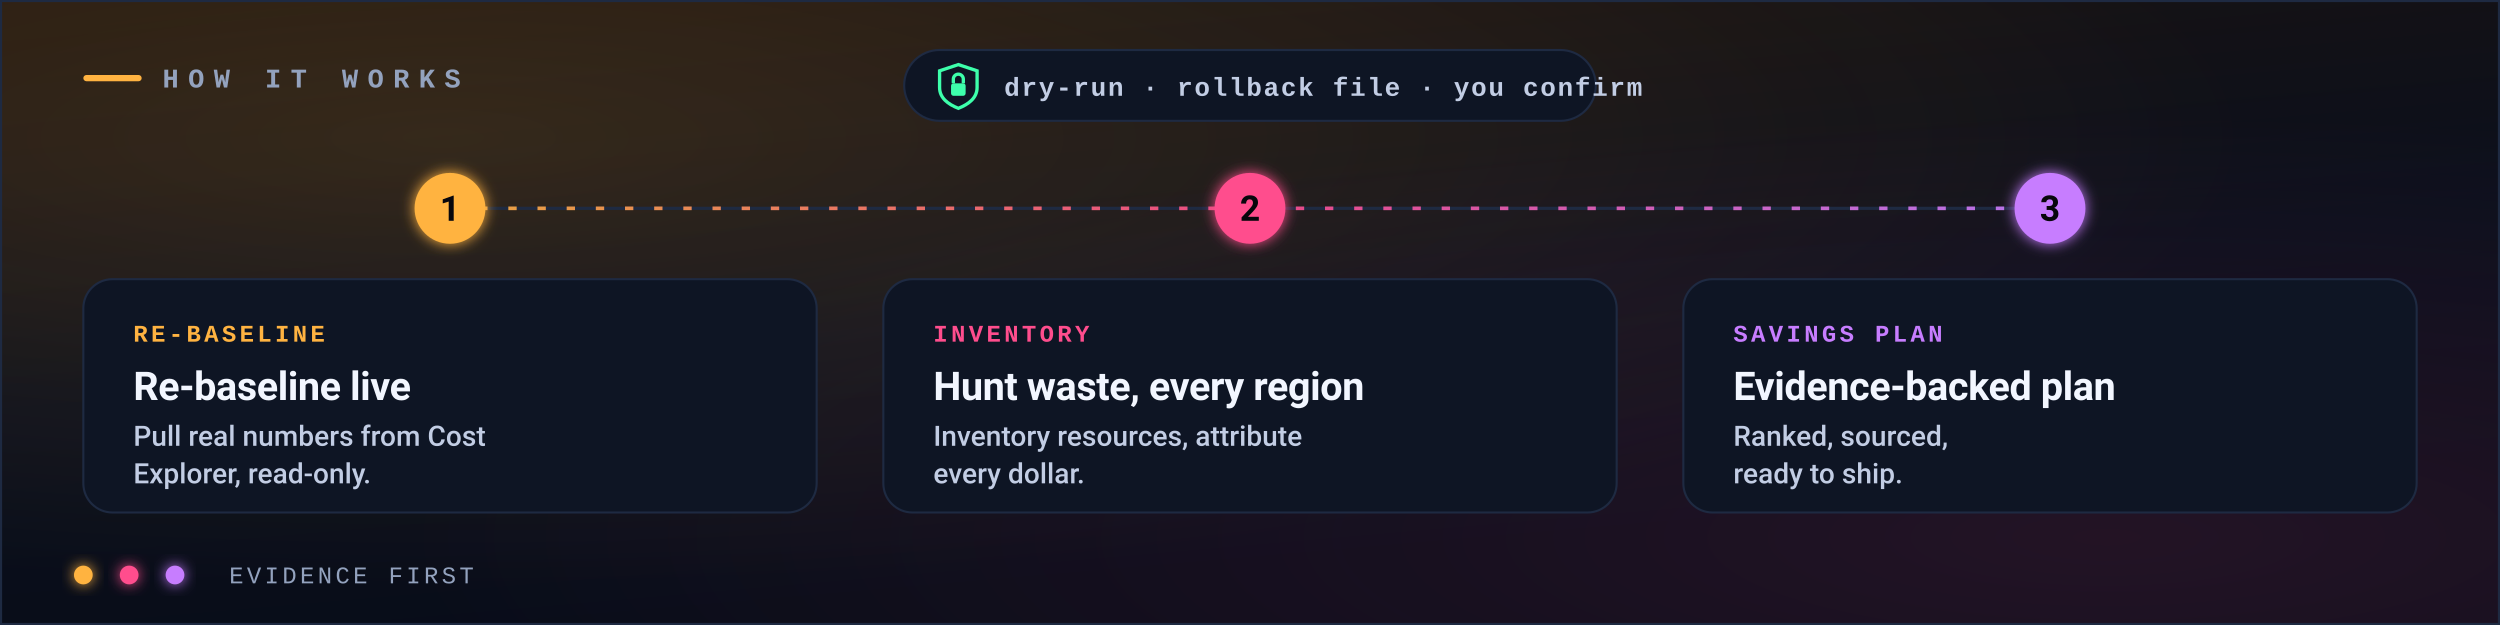
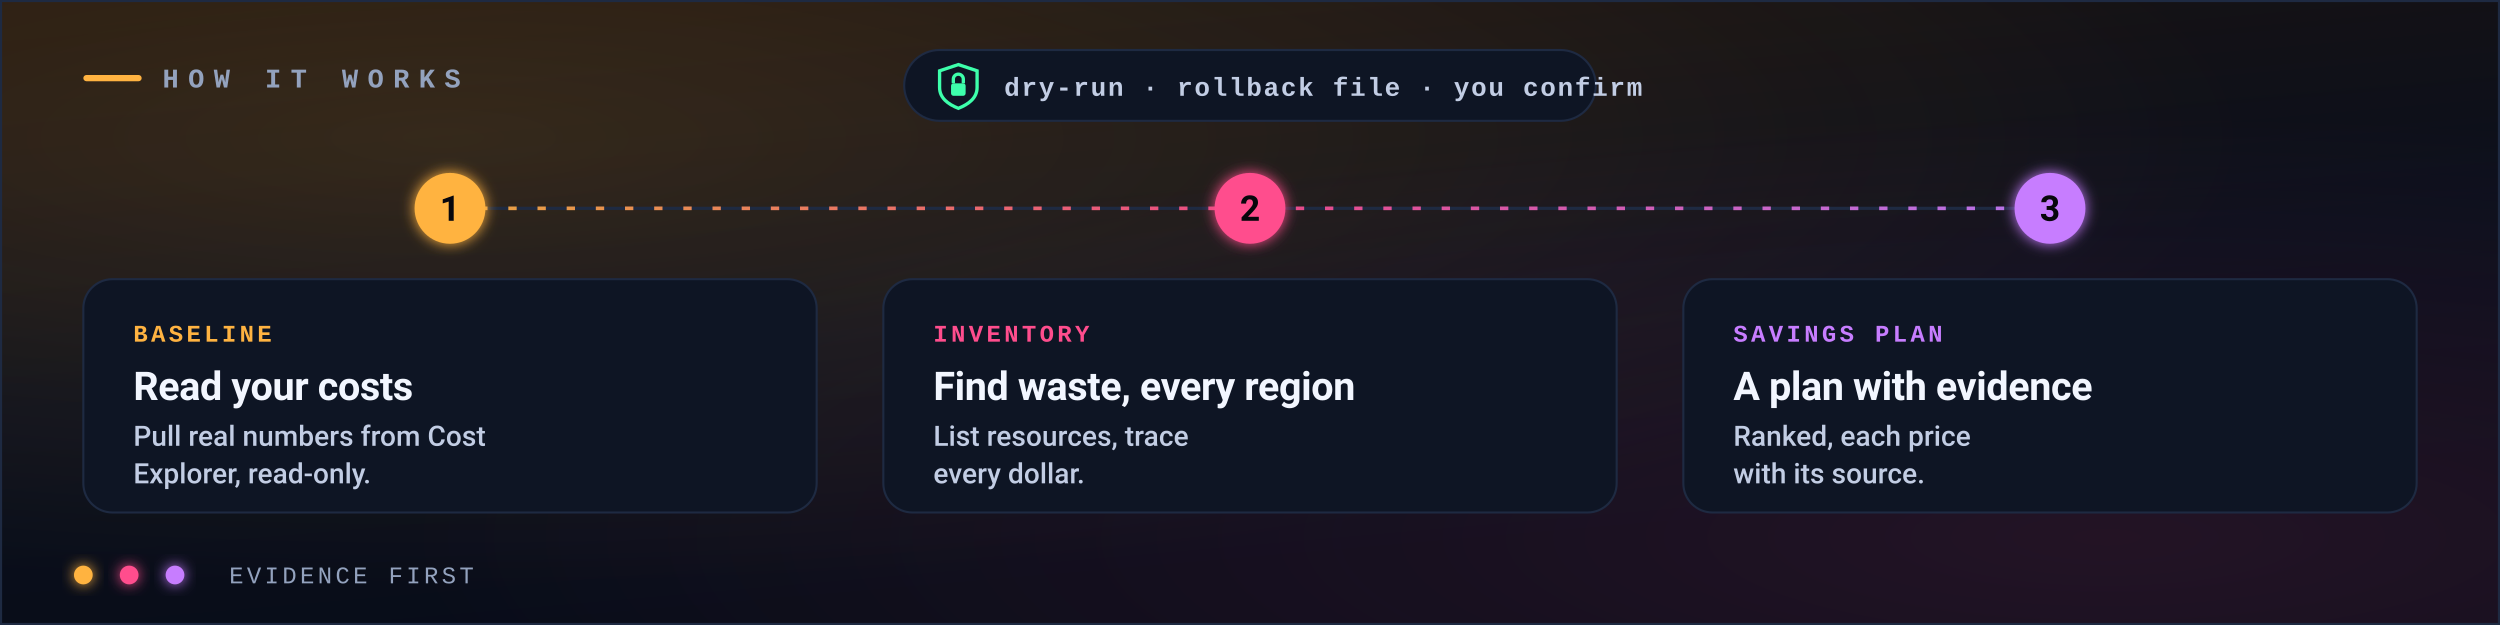
- <svg xmlns="http://www.w3.org/2000/svg" viewBox="0 0 1200 300" width="1200" height="300" fill="none" role="img" aria-label="How aws-cost-audit works: 1 re-baseline live spend from Cost Explorer, 2 hunt waste across every region, 3 ship an evidence-backed savings plan. Every action is gated, reversible, and you confirm.">
+ <svg xmlns="http://www.w3.org/2000/svg" viewBox="0 0 1200 300" width="1200" height="300" fill="none" role="img" aria-label="How aws-cost-audit works: 1 read your costs from Cost Explorer, 2 find waste in every enabled region, 3 a ranked savings plan, each price with its source. A change needs --apply, saves a rollback file, then asks you.">
  <defs>
    <linearGradient id="a-ground" x1="0" y1="0" x2="0.35" y2="1">
      <stop offset="0%" stop-color="#1C1410" />
      <stop offset="60%" stop-color="#0A0F1C" />
      <stop offset="100%" stop-color="#080C18" />
    </linearGradient>
    <linearGradient id="a-flow" gradientUnits="userSpaceOnUse" x1="216" y1="100" x2="984" y2="100">
      <stop offset="0%" stop-color="#FFB341" />
      <stop offset="50%" stop-color="#FF4D8D" />
      <stop offset="100%" stop-color="#C77DFF" />
    </linearGradient>
    <filter id="a-glow-sm" x="-60%" y="-60%" width="220%" height="220%">
      <feGaussianBlur stdDeviation="3.2" result="b" />
      <feMerge>
        <feMergeNode in="b" />
        <feMergeNode in="SourceGraphic" />
      </feMerge>
    </filter>
    <radialGradient id="v2-bloomA" cx="0.18" cy="0.22" r="0.72">
      <stop offset="0%" stop-color="#FFB341" stop-opacity="0.14" />
      <stop offset="100%" stop-color="#FFB341" stop-opacity="0" />
    </radialGradient>
    <radialGradient id="v2-bloomB" cx="0.84" cy="0.86" r="0.68">
      <stop offset="0%" stop-color="#FF4D8D" stop-opacity="0.11" />
      <stop offset="100%" stop-color="#FF4D8D" stop-opacity="0" />
    </radialGradient>
  </defs>
  <style>
    .disp { font-family: system-ui, -apple-system, 'Segoe UI', Roboto, 'Helvetica Neue', Arial, sans-serif; }
    .mono { font-family: ui-monospace, SFMono-Regular, 'SF Mono', Menlo, Consolas, 'Liberation Mono', monospace; }
    .num   { fill: #07070C; font-size: 17px; font-weight: 700; }
    .head  { fill: #F2F6FF; font-size: 19px; font-weight: 700; letter-spacing: -0.2px; }
    .body  { fill: #C2CDE4; font-size: 13.5px; font-weight: 500; }
    .eyebr { font-size: 11.5px; font-weight: 600; letter-spacing: 1.6px; }
    .kicker { font-size: 13px; font-weight: 600; letter-spacing: 4.5px; fill: #93A2BE; }
    .badge { fill: #C2CDE4; font-size: 12.5px; font-weight: 600; letter-spacing: 0.8px; }
    .tag   { font-size: 11.5px; letter-spacing: 1.6px; fill: #93A2BE; }

    @keyframes a-flowdash { to { stroke-dashoffset: -240; } }
    .flowline { animation: a-flowdash 14s linear infinite; }

    @keyframes a-rise { from { opacity: 0; transform: translateY(6px); } to { opacity: 1; transform: translateY(0); } }
    .row-1 { animation: a-rise 0.6s ease-out 0.4s both; }
    .row-2 { animation: a-rise 0.6s ease-out 0.9s both; }
    .row-3 { animation: a-rise 0.6s ease-out 1.4s both; }

    @keyframes a-pip { 0%,100% { opacity: 0.45; } 50% { opacity: 1; } }
    .d1 { animation: a-pip 5s ease-in-out infinite 0s; }
    .d2 { animation: a-pip 5s ease-in-out infinite 0.35s; }
    .d3 { animation: a-pip 5s ease-in-out infinite 0.7s; }

    @keyframes a-breathe { 0%,100% { opacity: 0.6; } 50% { opacity: 1; } }
    .badgepulse { animation: a-breathe 8s ease-in-out infinite; }

    @media (prefers-reduced-motion: reduce) {
      * { animation: none !important; }
    }
      @keyframes v2-breathe { 0%,100% { opacity:0.66; } 50% { opacity:1; } }
    .v2bloom { animation: v2-breathe 11s ease-in-out infinite; }
  </style>
  <rect width="1200" height="300" fill="url(#a-ground)" />
  <g class="v2bloom">
    <rect width="1200" height="300" fill="url(#v2-bloomA)" />
    <rect width="1200" height="300" fill="url(#v2-bloomB)" />
  </g>
  <rect x="0.5" y="0.5" width="1199" height="299" fill="none" stroke="#1E2A42" stroke-width="1" />
  <rect x="40" y="36" width="28" height="3" rx="1.5" fill="#FFB341" />
  <text class="mono kicker" x="78" y="42">HOW IT WORKS</text>
  <g class="badgepulse">
    <rect x="434" y="24" width="332" height="34" rx="17" fill="#0E1524" stroke="#1E2A42" />
    <g transform="translate(450,31)" stroke="#3DFFAB" stroke-width="1.6" fill="none">
      <path d="M10 0 L19 3 V11 C19 16 15 19 10 21 C5 19 1 16 1 11 V3 Z" />
      <rect x="6.5" y="9" width="7" height="6" rx="1.2" fill="#3DFFAB" stroke="none" />
      <path d="M7.6 9 V7 a2.4 2.4 0 0 1 4.8 0 V9" />
    </g>
    <text class="mono badge" x="482" y="46">dry-run · rollback file · you confirm</text>
  </g>
  <line x1="216" y1="100" x2="984" y2="100" stroke="#1E2A42" stroke-width="1.5" />
  <line class="flowline" x1="216" y1="100" x2="984" y2="100" stroke="url(#a-flow)" stroke-width="1.75" stroke-dasharray="4 10" opacity="0.9" />
  <g transform="translate(0,0)">
    <g class="row-1">
      <circle cx="216" cy="100" r="17" fill="#FFB341" filter="url(#a-glow-sm)" />
      <text class="disp num" x="216" y="106" text-anchor="middle">1</text>
      <rect x="40" y="134" width="352" height="112" rx="14" fill="#0E1524" stroke="#1E2A42" />
-       <text class="mono eyebr" x="64" y="164" fill="#FFB341">RE-BASELINE</text>
-       <text class="disp head" x="64" y="192">Re-baseline live</text>
+       <text class="mono eyebr" x="64" y="164" fill="#FFB341">BASELINE</text>
+       <text class="disp head" x="64" y="192">Read your costs</text>
      <text class="disp body" x="64" y="214">Pull real numbers from Cost</text>
      <text class="disp body" x="64" y="232">Explorer, read-only.</text>
    </g>
  </g>
  <g transform="translate(0,0)">
    <g class="row-2">
      <circle cx="600" cy="100" r="17" fill="#FF4D8D" filter="url(#a-glow-sm)" />
      <text class="disp num" x="600" y="106" text-anchor="middle">2</text>
      <rect x="424" y="134" width="352" height="112" rx="14" fill="#0E1524" stroke="#1E2A42" />
      <text class="mono eyebr" x="448" y="164" fill="#FF4D8D">INVENTORY</text>
-       <text class="disp head" x="448" y="192">Hunt waste, every region</text>
-       <text class="disp body" x="448" y="214">Inventory resources, attribute</text>
+       <text class="disp head" x="448" y="192">Find waste, every region</text>
+       <text class="disp body" x="448" y="214">List resources, trace</text>
      <text class="disp body" x="448" y="232">every dollar.</text>
    </g>
  </g>
  <g transform="translate(0,0)">
    <g class="row-3">
      <circle cx="984" cy="100" r="17" fill="#C77DFF" filter="url(#a-glow-sm)" />
      <text class="disp num" x="984" y="106" text-anchor="middle">3</text>
      <rect x="808" y="134" width="352" height="112" rx="14" fill="#0E1524" stroke="#1E2A42" />
      <text class="mono eyebr" x="832" y="164" fill="#C77DFF">SAVINGS PLAN</text>
-       <text class="disp head" x="832" y="192">Evidence-backed plan</text>
-       <text class="disp body" x="832" y="214">Ranked, sourced,</text>
-       <text class="disp body" x="832" y="232">ready to ship.</text>
+       <text class="disp head" x="832" y="192">A plan with evidence</text>
+       <text class="disp body" x="832" y="214">Ranked, each price</text>
+       <text class="disp body" x="832" y="232">with its source.</text>
    </g>
  </g>
  <g transform="translate(40,276)">
    <g class="d1">
      <circle cx="0" cy="0" r="4.5" fill="#FFB341" filter="url(#a-glow-sm)" />
    </g>
    <g class="d2">
      <circle cx="22" cy="0" r="4.5" fill="#FF4D8D" filter="url(#a-glow-sm)" />
    </g>
    <g class="d3">
      <circle cx="44" cy="0" r="4.5" fill="#C77DFF" filter="url(#a-glow-sm)" />
    </g>
    <text class="mono tag" x="70" y="4">EVIDENCE FIRST</text>
  </g>
</svg>
